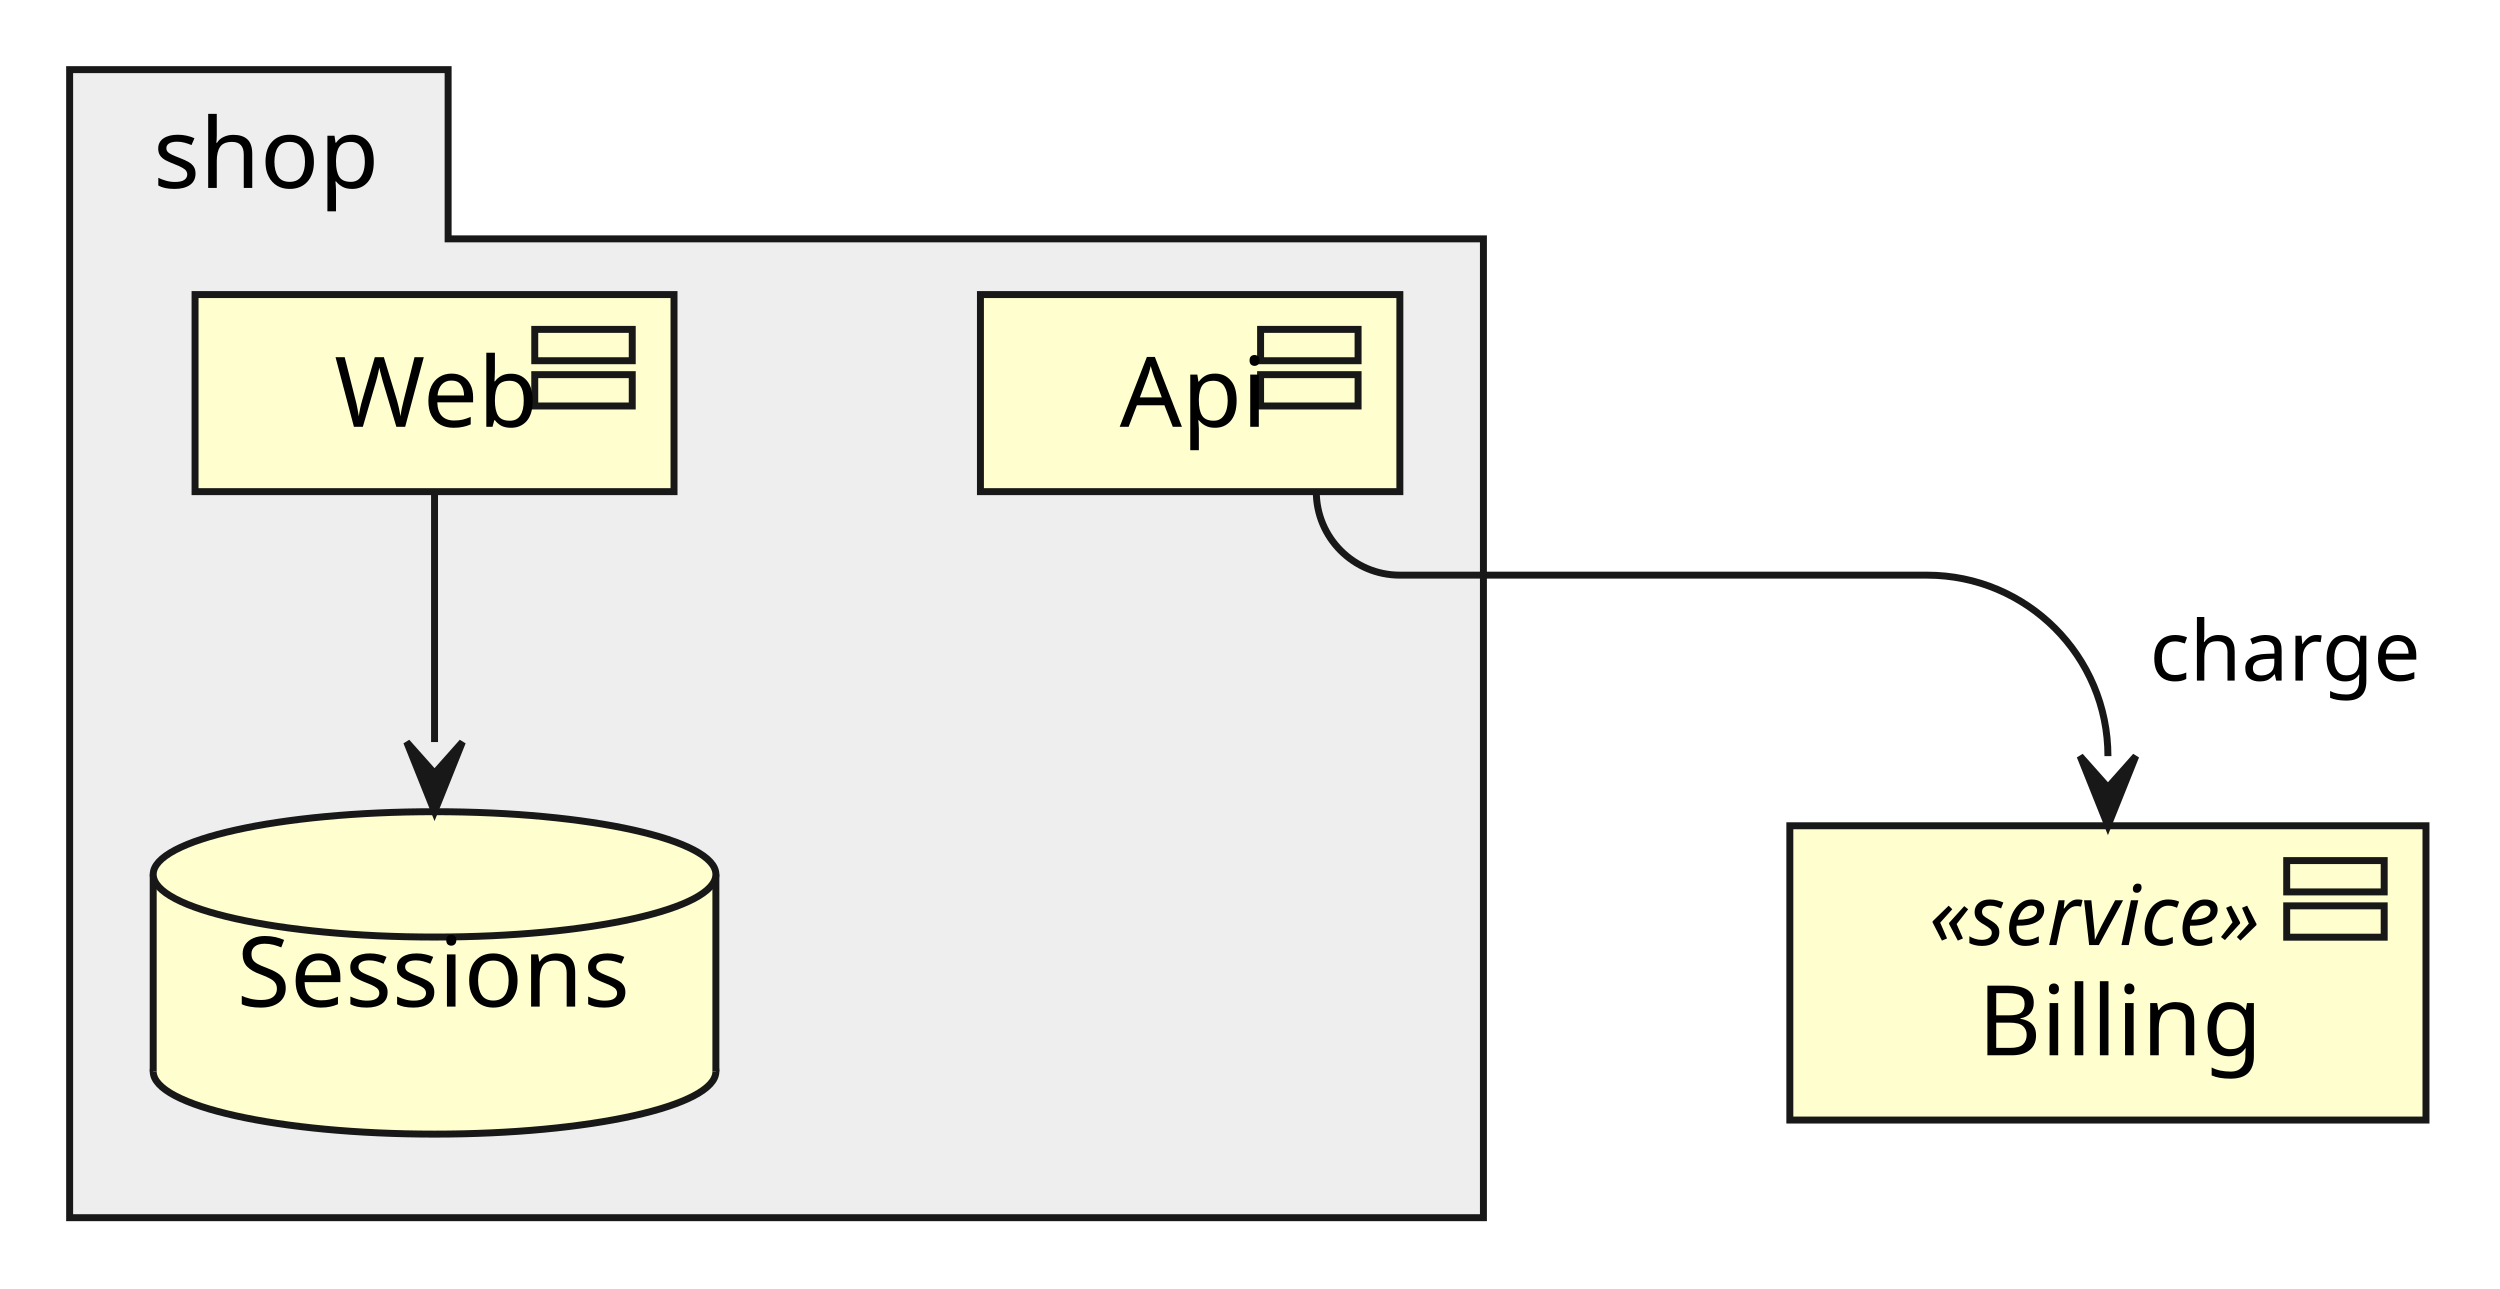
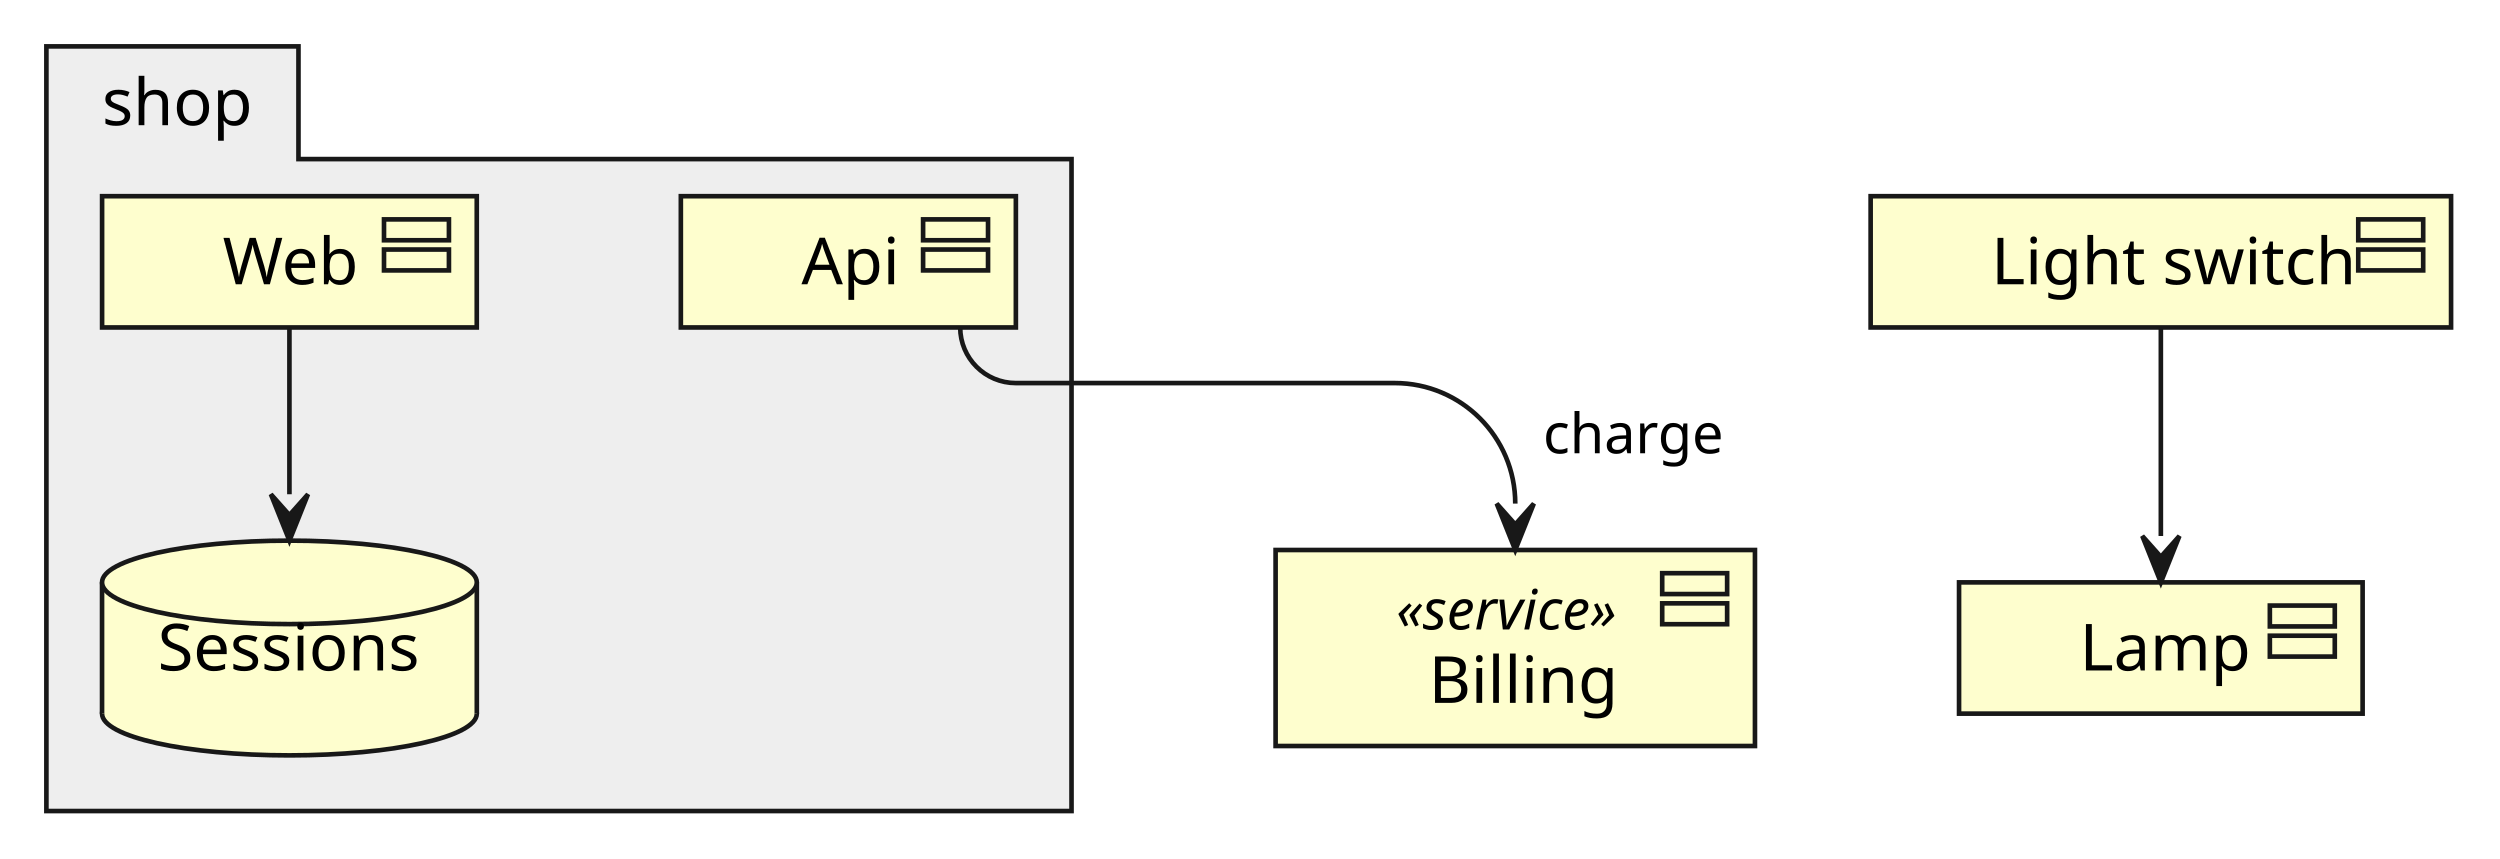
- <svg xmlns="http://www.w3.org/2000/svg" width="359" height="185" viewBox="0 0 359 185">
+ <svg xmlns="http://www.w3.org/2000/svg" width="539" height="185" viewBox="0 0 539 185">
  <g transform="translate(10,10)">
    <g>
-       <polygon points="54.35,24.3 54.35,0 0,0 0,164.86 203.02,164.86 203.02,24.3" fill="#EEEEEE" stroke="#181818" stroke-width="1" />
-       <rect x="18.01" y="32.3" width="68.78" height="28.3" fill="#FEFECE" stroke="#181818" stroke-width="1" />
-       <rect x="66.79" y="37.3" width="14" height="4.5" fill="none" stroke="#181818" stroke-width="1" />
-       <rect x="66.79" y="43.8" width="14" height="4.5" fill="none" stroke="#181818" stroke-width="1" />
-       <rect x="130.79" y="32.3" width="60.23" height="28.3" fill="#FEFECE" stroke="#181818" stroke-width="1" />
-       <rect x="171.02" y="37.3" width="14" height="4.5" fill="none" stroke="#181818" stroke-width="1" />
-       <rect x="171.02" y="43.8" width="14" height="4.5" fill="none" stroke="#181818" stroke-width="1" />
+       <polygon points="54.35,24.3 54.35,0 0,0 0,164.86 221.02,164.86 221.02,24.3" fill="#EEEEEE" stroke="#181818" stroke-width="1" />
+       <rect x="12.01" y="32.3" width="80.78" height="28.3" fill="#FEFECE" stroke="#181818" stroke-width="1" />
+       <rect x="72.79" y="37.3" width="14" height="4.5" fill="none" stroke="#181818" stroke-width="1" />
+       <rect x="72.79" y="43.8" width="14" height="4.5" fill="none" stroke="#181818" stroke-width="1" />
+       <rect x="136.79" y="32.3" width="72.23" height="28.3" fill="#FEFECE" stroke="#181818" stroke-width="1" />
+       <rect x="189.02" y="37.3" width="14" height="4.5" fill="none" stroke="#181818" stroke-width="1" />
+       <rect x="189.02" y="43.8" width="14" height="4.5" fill="none" stroke="#181818" stroke-width="1" />
      <ellipse cx="52.4" cy="143.86" rx="40.4" ry="9" fill="#FEFECE" stroke="#181818" stroke-width="1" />
      <rect x="12" y="115.56" width="80.8" height="28.3" fill="#FEFECE" />
      <line x1="12" y1="115.56" x2="12" y2="143.86" fill="none" stroke="#181818" stroke-width="1" />
      <line x1="92.8" y1="115.56" x2="92.8" y2="143.86" fill="none" stroke="#181818" stroke-width="1" />
      <ellipse cx="52.4" cy="115.56" rx="40.4" ry="9" fill="#FEFECE" stroke="#181818" stroke-width="1" />
-       <rect x="247.02" y="108.58" width="91.35" height="42.26" fill="#FEFECE" stroke="#181818" stroke-width="1" />
-       <rect x="318.37" y="113.58" width="14" height="4.5" fill="none" stroke="#181818" stroke-width="1" />
-       <rect x="318.37" y="120.08" width="14" height="4.5" fill="none" stroke="#181818" stroke-width="1" />
+       <rect x="265.02" y="108.58" width="103.35" height="42.26" fill="#FEFECE" stroke="#181818" stroke-width="1" />
+       <rect x="348.37" y="113.58" width="14" height="4.5" fill="none" stroke="#181818" stroke-width="1" />
+       <rect x="348.37" y="120.08" width="14" height="4.5" fill="none" stroke="#181818" stroke-width="1" />
+       <rect x="412.37" y="115.56" width="87.01" height="28.3" fill="#FEFECE" stroke="#181818" stroke-width="1" />
+       <rect x="479.38" y="120.56" width="14" height="4.5" fill="none" stroke="#181818" stroke-width="1" />
+       <rect x="479.38" y="127.06" width="14" height="4.5" fill="none" stroke="#181818" stroke-width="1" />
+       <rect x="393.31" y="32.3" width="125.14" height="28.3" fill="#FEFECE" stroke="#181818" stroke-width="1" />
+       <rect x="498.44" y="37.3" width="14" height="4.5" fill="none" stroke="#181818" stroke-width="1" />
+       <rect x="498.44" y="43.8" width="14" height="4.5" fill="none" stroke="#181818" stroke-width="1" />
    </g>
    <g id="lines">
-       <path d="M179.02,60.59 L179.02,60.59 C179.02,67.22 184.39,72.59 191.02,72.59 L266.71,72.59 C281.06,72.59 292.7,84.23 292.7,98.58 L292.7,98.58" fill="none" stroke="#181818" stroke-width="1" />
+       <polyline points="455.88,60.59 455.88,105.56" fill="none" stroke="#181818" stroke-width="1" />
+       <path d="M197.02,60.59 L197.02,60.59 C197.02,67.22 202.39,72.59 209.02,72.59 L290.71,72.59 C305.06,72.59 316.69,84.23 316.69,98.58 L316.69,98.58" fill="none" stroke="#181818" stroke-width="1" />
      <polyline points="52.4,60.59 52.4,96.56" fill="none" stroke="#181818" stroke-width="1" />
-       <polygon points="288.7,98.58 292.7,108.58 296.7,98.58 292.7,103.08" fill="#181818" stroke="#181818" stroke-width="1" />
+       <polygon points="451.88,105.56 455.88,115.56 459.88,105.56 455.88,110.06" fill="#181818" stroke="#181818" stroke-width="1" />
+       <polygon points="312.69,98.58 316.69,108.58 320.69,98.58 316.69,103.08" fill="#181818" stroke="#181818" stroke-width="1" />
      <polygon points="48.4,96.56 52.4,106.56 56.4,96.56 52.4,101.06" fill="#181818" stroke="#181818" stroke-width="1" />
    </g>
    <g>
      <text font-family="sans-serif" xml:space="preserve">
        <tspan x="12" y="16.99" font-size="14" fill="#000000" textLength="30.35" lengthAdjust="spacing">shop</tspan>
      </text>
      <text font-family="sans-serif" xml:space="preserve">
        <tspan x="38.01" y="51.29" font-size="14" fill="#000000" textLength="28.78" lengthAdjust="spacing">Web</tspan>
      </text>
      <text font-family="sans-serif" xml:space="preserve">
-         <tspan x="150.79" y="51.29" font-size="14" fill="#000000" textLength="20.23" lengthAdjust="spacing">Api</tspan>
+         <tspan x="162.79" y="51.29" font-size="14" fill="#000000" textLength="20.23" lengthAdjust="spacing">Api</tspan>
      </text>
      <text font-family="sans-serif" xml:space="preserve">
        <tspan x="24" y="134.55" font-size="14" fill="#000000" textLength="56.8" lengthAdjust="spacing">Sessions</tspan>
      </text>
      <text font-family="sans-serif" xml:space="preserve">
-         <tspan x="267.02" y="125.71" font-size="12" fill="#000000" font-style="italic" textLength="51.35" lengthAdjust="spacing">«service»</tspan>
+         <tspan x="291.02" y="125.71" font-size="12" fill="#000000" font-style="italic" textLength="51.35" lengthAdjust="spacing">«service»</tspan>
      </text>
      <text font-family="sans-serif" xml:space="preserve">
-         <tspan x="274.03" y="141.54" font-size="14" fill="#000000" textLength="37.34" lengthAdjust="spacing">Billing</tspan>
+         <tspan x="298.03" y="141.54" font-size="14" fill="#000000" textLength="37.34" lengthAdjust="spacing">Billing</tspan>
      </text>
      <text font-family="sans-serif" xml:space="preserve">
-         <tspan x="298.7" y="87.73" font-size="12" fill="#000000" textLength="36.68" lengthAdjust="spacing">charge</tspan>
+         <tspan x="438.37" y="134.55" font-size="14" fill="#000000" textLength="35.01" lengthAdjust="spacing">Lamp</tspan>
+       </text>
+       <text font-family="sans-serif" xml:space="preserve">
+         <tspan x="419.31" y="51.29" font-size="14" fill="#000000" textLength="73.14" lengthAdjust="spacing">Light switch</tspan>
+       </text>
+       <text font-family="sans-serif" xml:space="preserve">
+         <tspan x="322.69" y="87.73" font-size="12" fill="#000000" textLength="36.68" lengthAdjust="spacing">charge</tspan>
      </text>
    </g>
  </g>
</svg>
